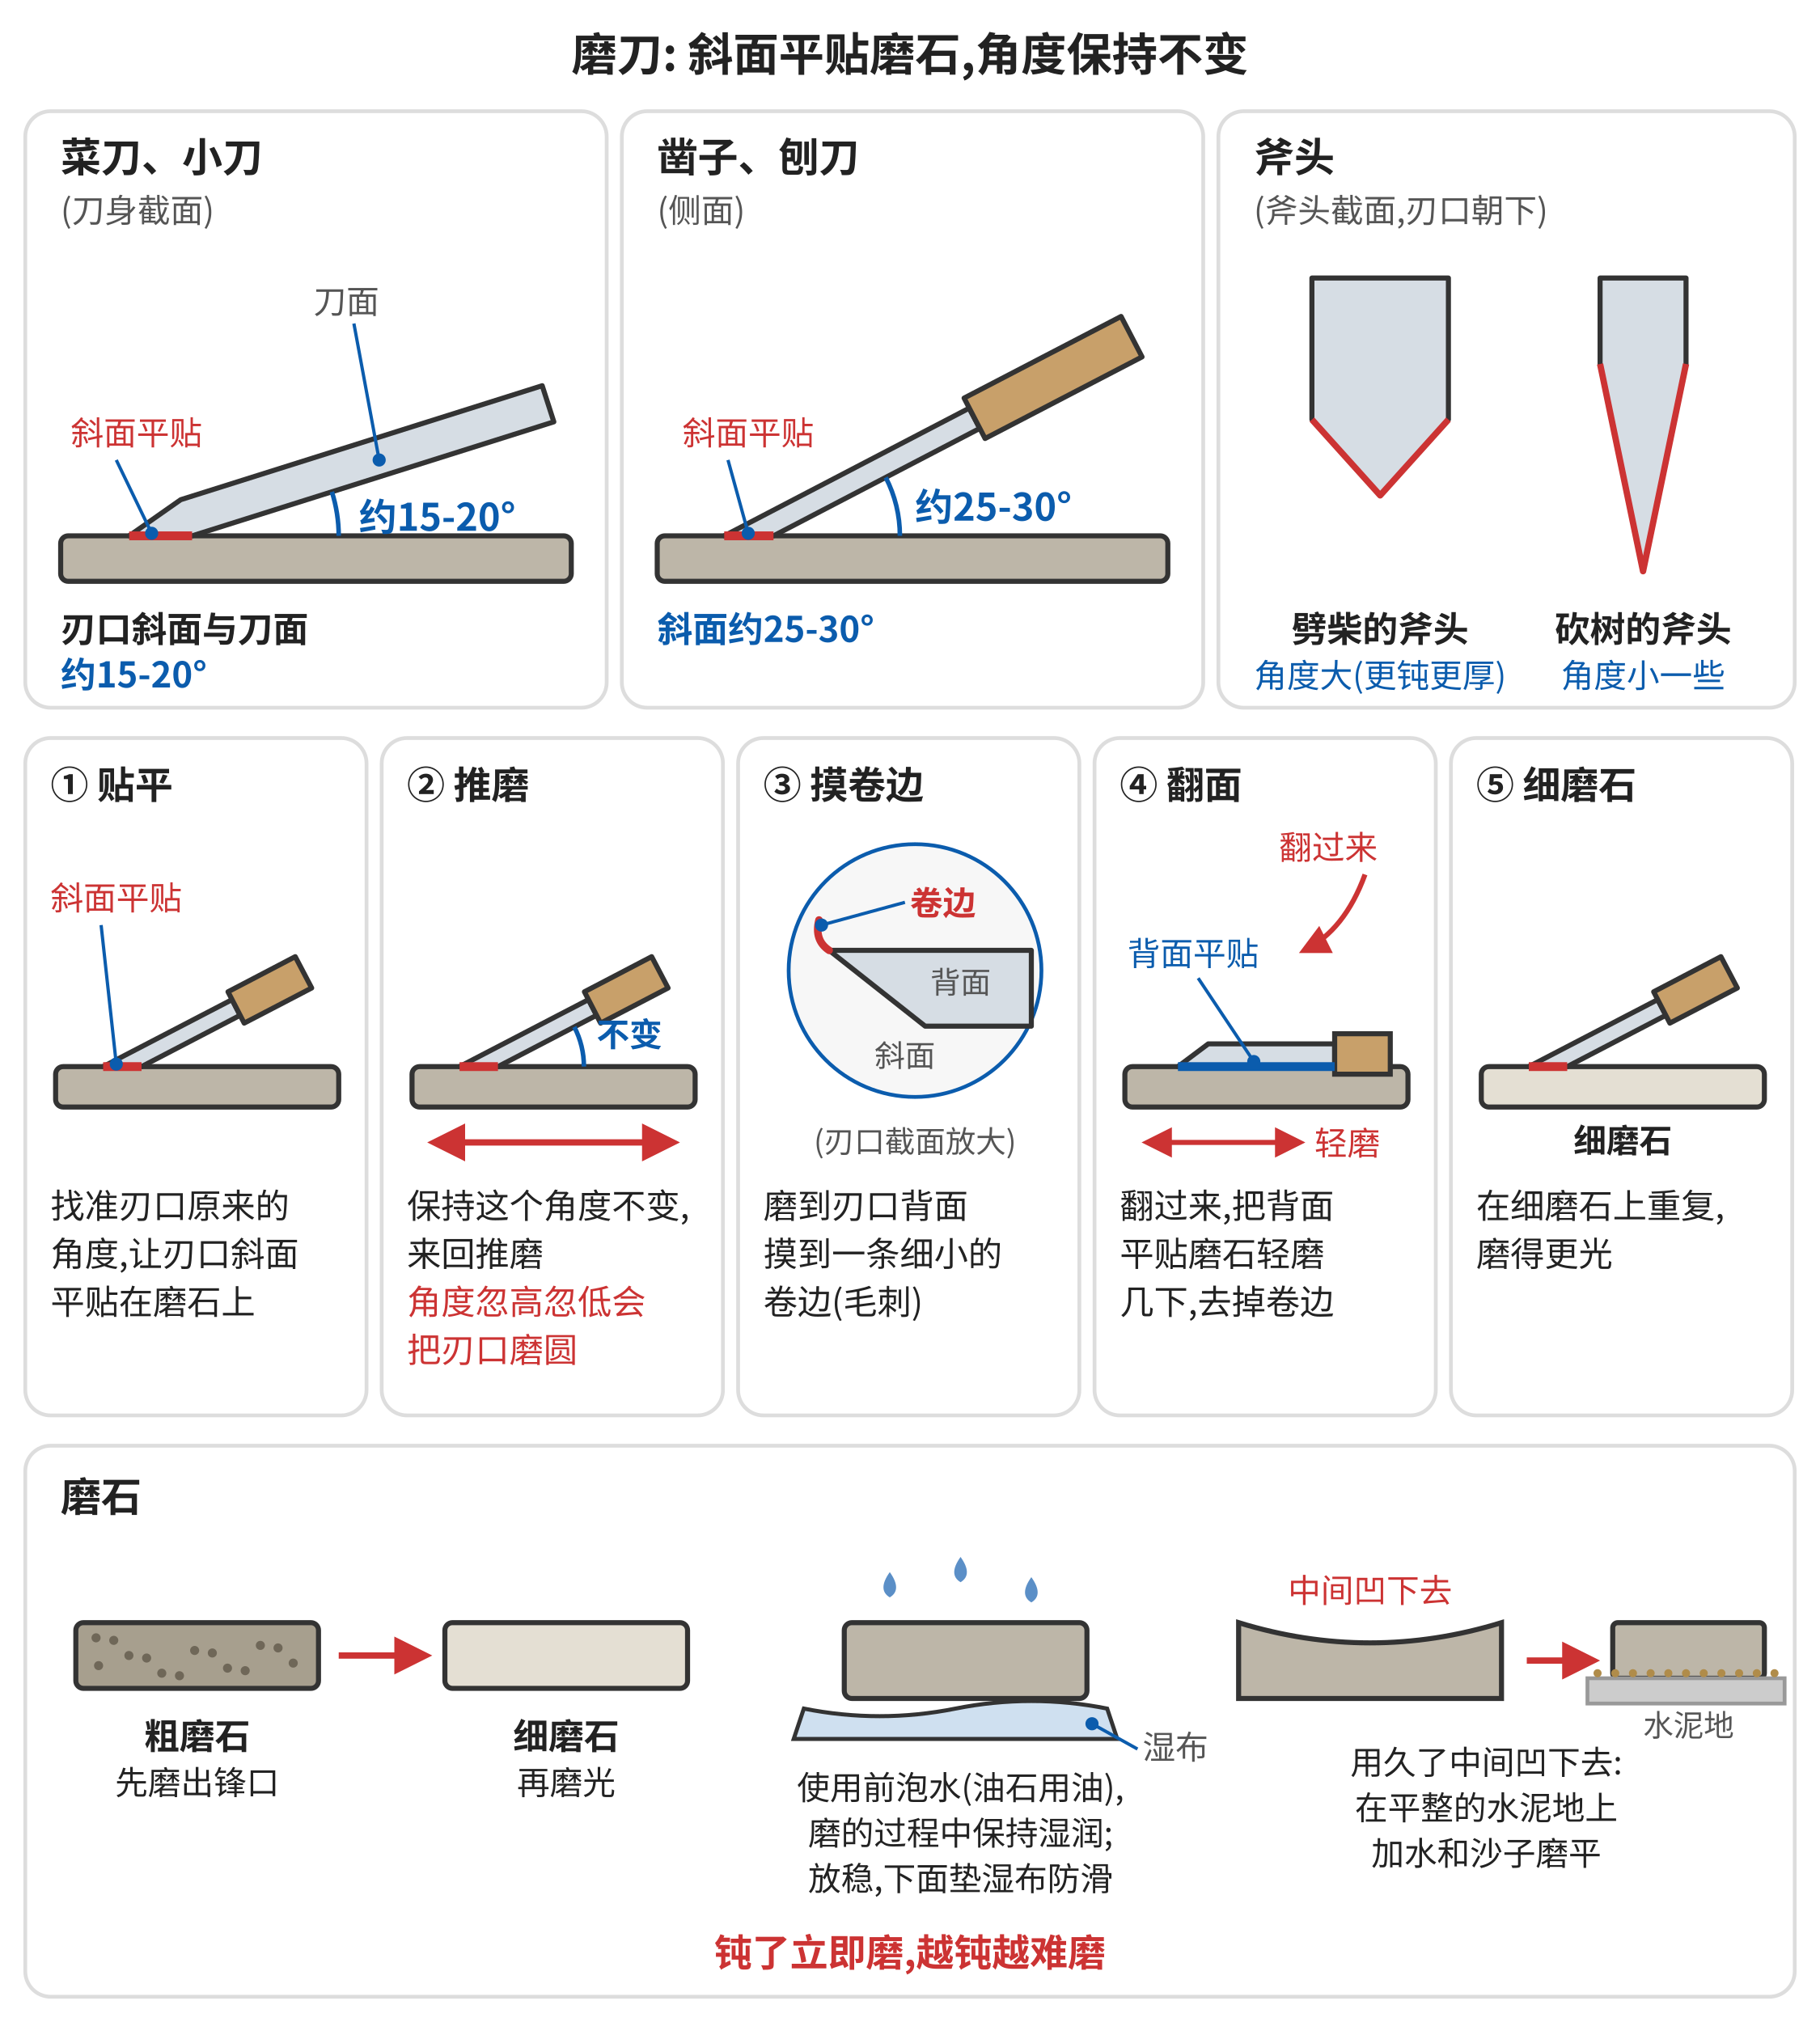
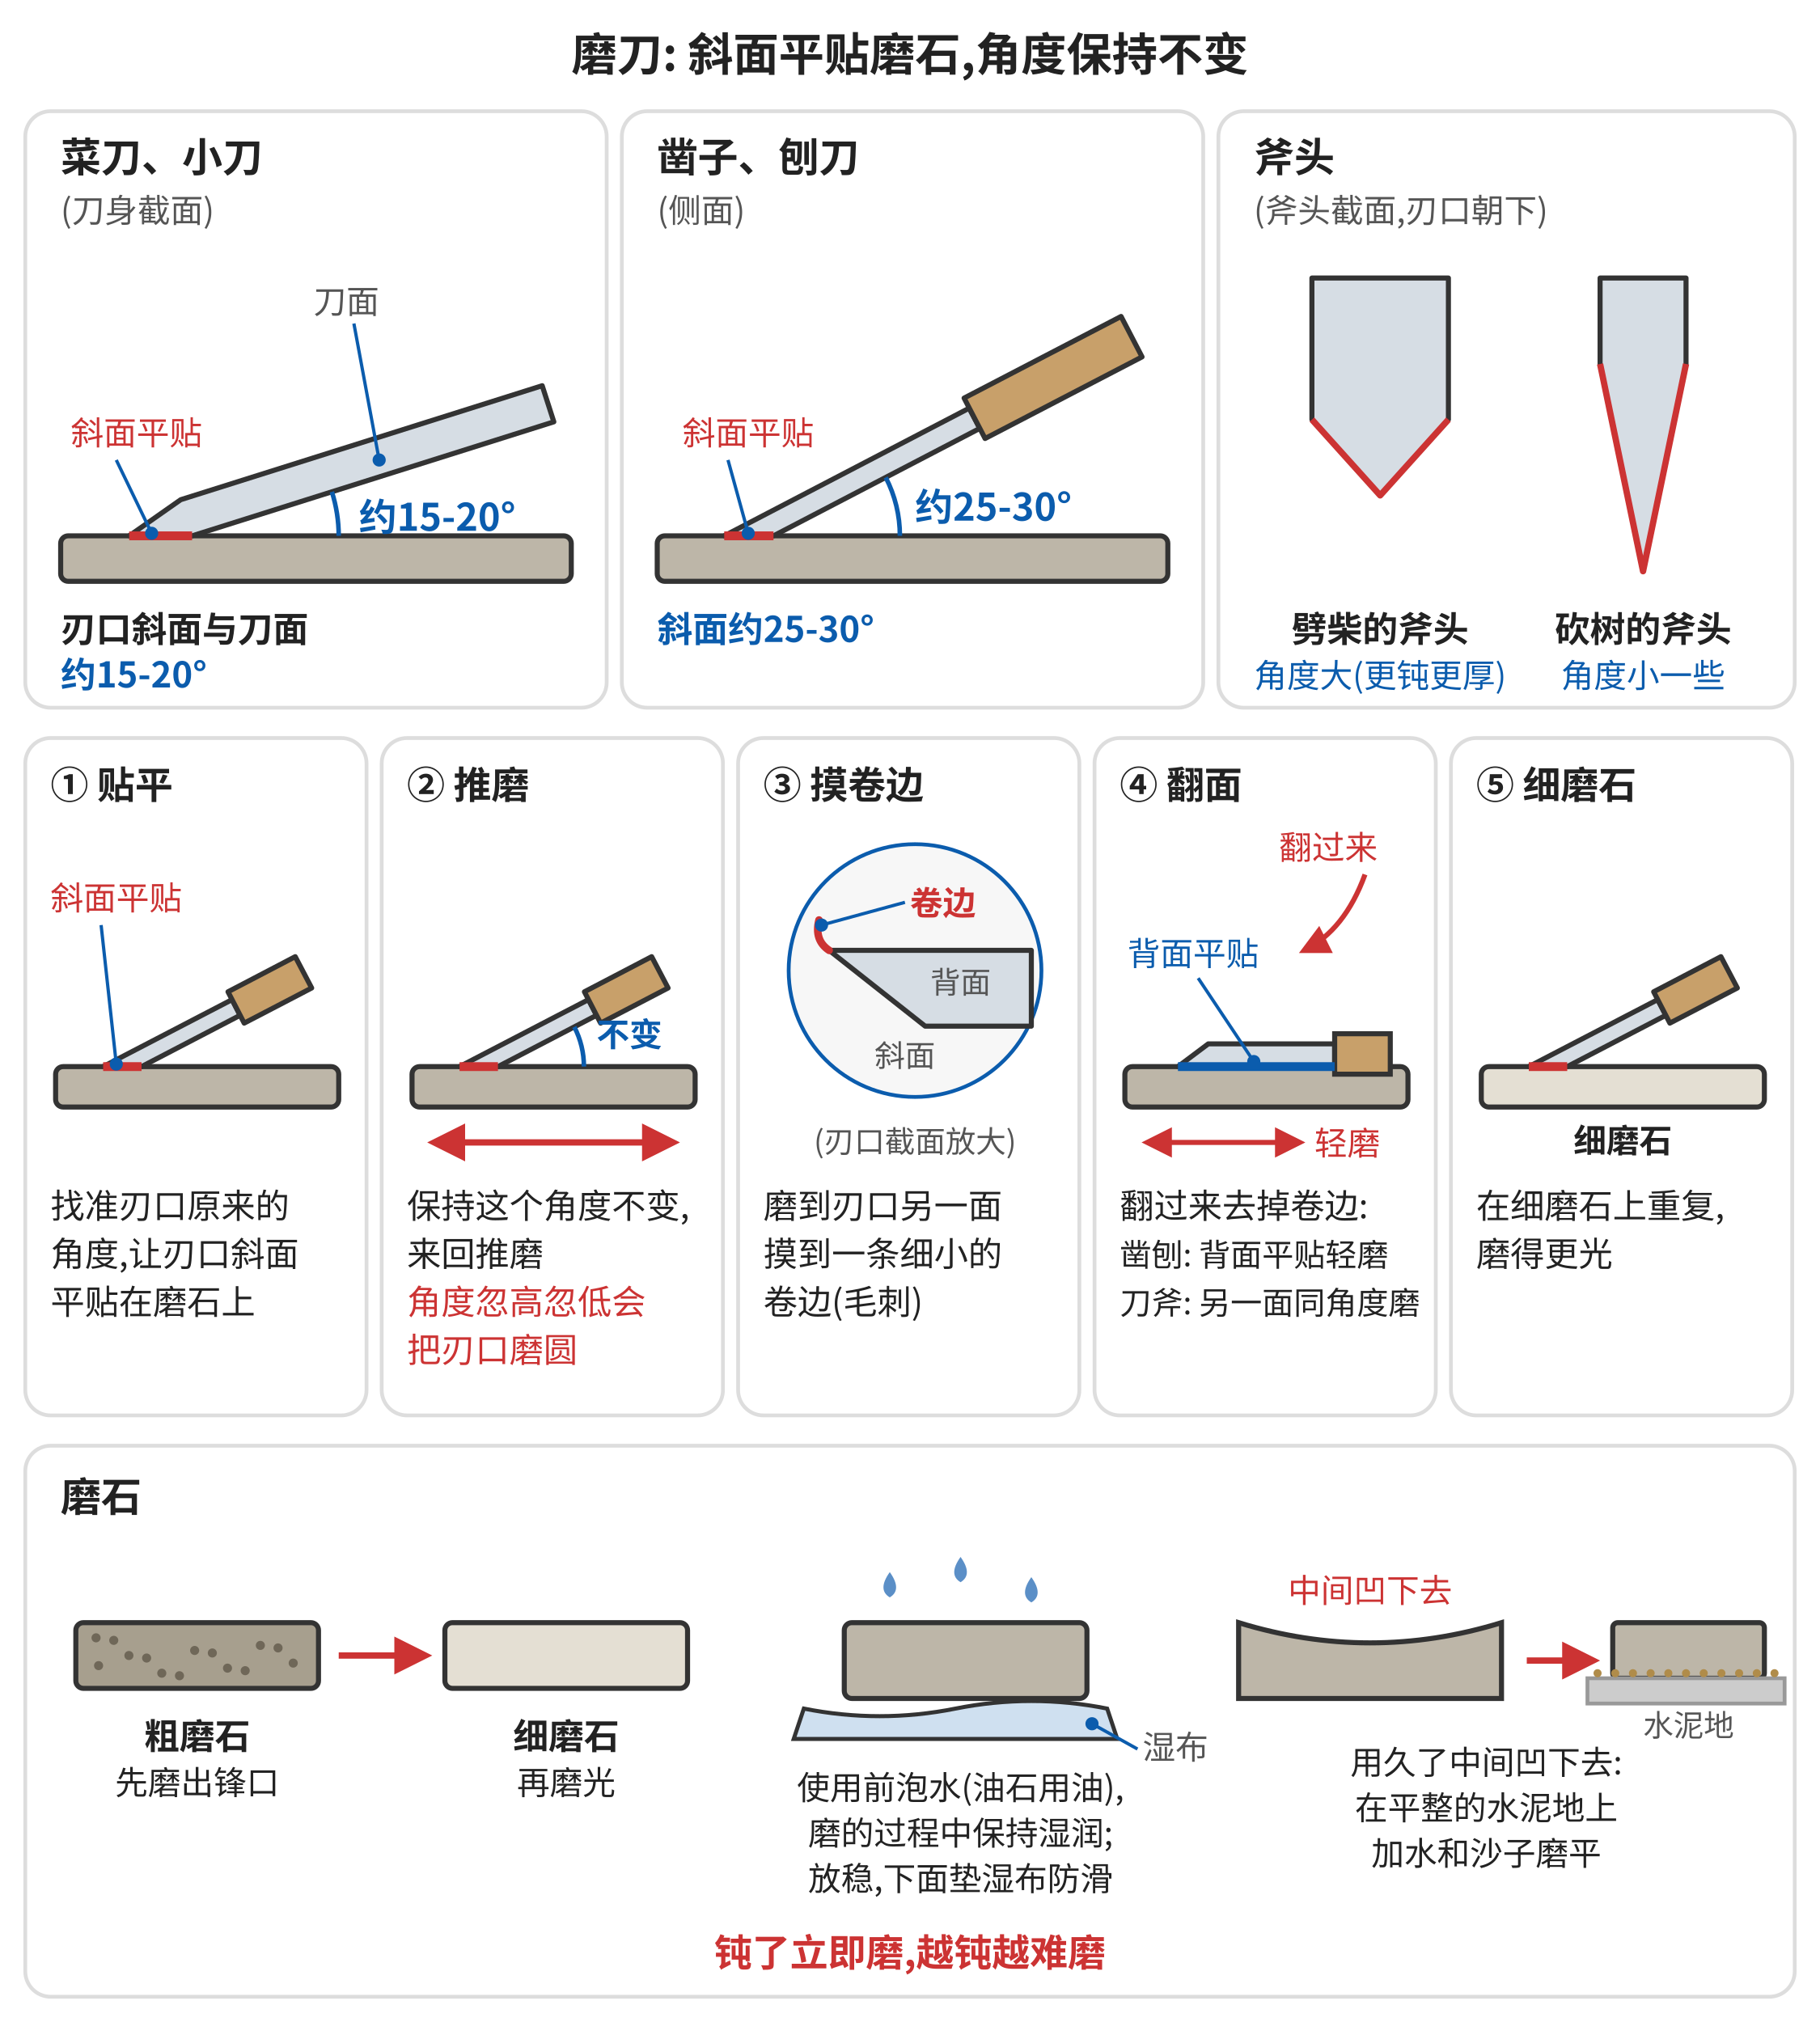
<svg xmlns="http://www.w3.org/2000/svg" viewBox="0 0 720 800" width="720" height="800" role="img" aria-label="磨刀: 先用粗磨石磨出锋口,再用细磨石磨光;磨石使用前泡水(油石用油),磨的过程中保持湿润,下面垫湿布防滑。找准刃口原来的角度,让刃口斜面平贴在磨石上,保持这个角度不变来回推磨(角度忽高忽低会把刃口磨圆);磨到刃口背面摸到一条细小的卷边(毛刺),翻过来把背面平贴磨石轻磨几下去掉卷边,再在细磨石上重复。常见角度(参考): 菜刀、小刀的刃口斜面与刀面约15-20°,凿子、刨刀斜面约25-30°,劈柴的斧头角度大一些(更钝更厚),砍树的斧头角度小一些。磨石用久了中间凹下去,在平整的水泥地上加水和沙子磨平" font-family="'Noto Sans CJK SC','PingFang SC','Microsoft YaHei',sans-serif">
  <rect width="100%" height="100%" fill="#fff" />
  <defs>
    <marker id="arR" viewBox="0 0 10 10" refX="8" refY="5" markerWidth="6" markerHeight="6" orient="auto">
      <path d="M0 0 L10 5 L0 10 Z" fill="#c33" />
    </marker>
    <marker id="arR0" viewBox="0 0 10 10" refX="2" refY="5" markerWidth="6" markerHeight="6" orient="auto">
      <path d="M10 0 L0 5 L10 10 Z" fill="#c33" />
    </marker>
    <marker id="arB" viewBox="0 0 10 10" refX="8" refY="5" markerWidth="6" markerHeight="6" orient="auto">
      <path d="M0 0 L10 5 L0 10 Z" fill="#0b5cad" />
    </marker>
  </defs>
  <g fill="#222">
    <text x="360" y="28" font-size="18" text-anchor="middle" font-weight="bold">磨刀: 斜面平贴磨石,角度保持不变</text>
    <rect x="10" y="44" width="230" height="236" rx="10" fill="none" stroke="#ddd" stroke-width="1.5" />
    <rect x="246" y="44" width="230" height="236" rx="10" fill="none" stroke="#ddd" stroke-width="1.5" />
    <rect x="482" y="44" width="228" height="236" rx="10" fill="none" stroke="#ddd" stroke-width="1.5" />
    <text x="24" y="68" font-size="16" font-weight="bold">菜刀、小刀</text>
    <text x="260" y="68" font-size="16" font-weight="bold">凿子、刨刀</text>
    <text x="496" y="68" font-size="16" font-weight="bold">斧头</text>
    <text x="24" y="88" font-size="13" fill="#555">(刀身截面)</text>
    <text x="260" y="88" font-size="13" fill="#555">(侧面)</text>
    <text x="496" y="88" font-size="13" fill="#555">(斧头截面,刃口朝下)</text>
    <rect x="24" y="212" width="202" height="18" rx="3" fill="#bdb6a8" stroke="#333" stroke-width="2" />
    <polygon points="51.1,212 76,212 219.1,166.9 214.5,152.6 71.5,197.7" fill="#d6dde4" stroke="#333" stroke-width="2" stroke-linejoin="round" />
    <path d="M51.1 212 H76" stroke="#c33" stroke-width="3.5" />
    <path d="M134 212 A58 58 0 0 0 131.3 194.6" fill="none" stroke="#0b5cad" stroke-width="1.8" />
    <text x="142" y="210" font-size="15" fill="#0b5cad" font-weight="bold">约15-20°</text>
    <text x="24" y="254" font-size="14" font-weight="bold">刃口斜面与刀面</text>
    <text x="24" y="272" font-size="14" font-weight="bold" fill="#0b5cad">约15-20°</text>
    <text x="124" y="124" font-size="13" fill="#555">刀面</text>
    <line x1="140" y1="128" x2="150" y2="182" stroke="#0b5cad" stroke-width="1.3" />
    <circle cx="150" cy="182" r="2.6" fill="#0b5cad" />
    <text x="28" y="176" font-size="13" fill="#c33">斜面平贴</text>
    <line x1="46" y1="182" x2="60" y2="211" stroke="#0b5cad" stroke-width="1.3" />
    <circle cx="60" cy="211" r="2.6" fill="#0b5cad" />
    <rect x="260" y="212" width="202" height="18" rx="3" fill="#bdb6a8" stroke="#333" stroke-width="2" />
    <polygon points="286.5,212 306,212 387.6,169.5 383.4,161.5" fill="#d6dde4" stroke="#333" stroke-width="2" stroke-linejoin="round" />
    <polygon points="389.7,173.5 381.4,157.5 443.5,125.2 451.8,141.2" fill="#c8a06a" stroke="#333" stroke-width="2" stroke-linejoin="round" />
    <path d="M286.5 212 H306" stroke="#c33" stroke-width="3.5" />
    <path d="M356 212 A50 50 0 0 0 350.4 188.9" fill="none" stroke="#0b5cad" stroke-width="1.8" />
    <text x="362" y="206" font-size="15" fill="#0b5cad" font-weight="bold">约25-30°</text>
    <text x="260" y="254" font-size="14" font-weight="bold" fill="#0b5cad">斜面约25-30°</text>
    <text x="270" y="176" font-size="13" fill="#c33">斜面平贴</text>
    <line x1="288" y1="182" x2="296" y2="211" stroke="#0b5cad" stroke-width="1.3" />
    <circle cx="296" cy="211" r="2.6" fill="#0b5cad" />
    <polygon points="519,110 573,110 573,166 546,196 519,166" fill="#d6dde4" stroke="#333" stroke-width="2" stroke-linejoin="round" />
    <path d="M519 166 L546 196 L573 166" fill="none" stroke="#c33" stroke-width="2.5" stroke-linejoin="round" />
    <polygon points="633,110 667,110 667,144 650,226 633,144" fill="#d6dde4" stroke="#333" stroke-width="2" stroke-linejoin="round" />
    <path d="M633 144 L650 226 L667 144" fill="none" stroke="#c33" stroke-width="2.5" stroke-linejoin="round" />
    <text x="546" y="254" font-size="14" font-weight="bold" text-anchor="middle">劈柴的斧头</text>
    <text x="546" y="272" font-size="13" text-anchor="middle" fill="#0b5cad">角度大(更钝更厚)</text>
    <text x="650" y="254" font-size="14" font-weight="bold" text-anchor="middle">砍树的斧头</text>
    <text x="650" y="272" font-size="13" text-anchor="middle" fill="#0b5cad">角度小一些</text>
    <rect x="10" y="292" width="135" height="268" rx="10" fill="none" stroke="#ddd" stroke-width="1.5" />
    <rect x="151" y="292" width="135" height="268" rx="10" fill="none" stroke="#ddd" stroke-width="1.5" />
    <rect x="292" y="292" width="135" height="268" rx="10" fill="none" stroke="#ddd" stroke-width="1.5" />
    <rect x="433" y="292" width="135" height="268" rx="10" fill="none" stroke="#ddd" stroke-width="1.5" />
    <rect x="574" y="292" width="135" height="268" rx="10" fill="none" stroke="#ddd" stroke-width="1.5" />
    <text x="20" y="316" font-size="15" font-weight="bold">① 贴平</text>
    <text x="161" y="316" font-size="15" font-weight="bold">② 推磨</text>
    <text x="302" y="316" font-size="15" font-weight="bold">③ 摸卷边</text>
    <text x="443" y="316" font-size="15" font-weight="bold">④ 翻面</text>
    <text x="584" y="316" font-size="15" font-weight="bold">⑤ 细磨石</text>
    <text x="20" y="482" font-size="13.5">找准刃口原来的</text>
    <text x="20" y="501" font-size="13.5">角度,让刃口斜面</text>
    <text x="20" y="520" font-size="13.5">平贴在磨石上</text>
    <text x="161" y="482" font-size="13.5">保持这个角度不变,</text>
    <text x="161" y="501" font-size="13.5">来回推磨</text>
    <text x="161" y="520" font-size="13.5">
      <tspan fill="#c33">角度忽高忽低会</tspan>
    </text>
    <text x="161" y="539" font-size="13.5">
      <tspan fill="#c33">把刃口磨圆</tspan>
    </text>
-     <text x="302" y="482" font-size="13.5">磨到刃口背面</text>
+     <text x="302" y="482" font-size="13.5">磨到刃口另一面</text>
    <text x="302" y="501" font-size="13.5">摸到一条细小的</text>
    <text x="302" y="520" font-size="13.5">卷边(毛刺)</text>
-     <text x="443" y="482" font-size="13.5">翻过来,把背面</text>
-     <text x="443" y="501" font-size="13.5">平贴磨石轻磨</text>
-     <text x="443" y="520" font-size="13.5">几下,去掉卷边</text>
+     <text x="443" y="482" font-size="13.5">翻过来去掉卷边:</text>
+     <text x="443" y="501" font-size="12.5">凿刨: 背面平贴轻磨</text>
+     <text x="443" y="520" font-size="12.5">刀斧: 另一面同角度磨</text>
    <text x="584" y="482" font-size="13.5">在细磨石上重复,</text>
    <text x="584" y="501" font-size="13.5">磨得更光</text>
    <rect x="22" y="422" width="112" height="16" rx="3" fill="#bdb6a8" stroke="#333" stroke-width="2" />
    <polygon points="40.8,422 56,422 95,401.7 91.8,395.5" fill="#d6dde4" stroke="#333" stroke-width="2" stroke-linejoin="round" />
    <polygon points="96.6,404.8 90.2,392.4 116.8,378.5 123.3,390.9" fill="#c8a06a" stroke="#333" stroke-width="2" stroke-linejoin="round" />
    <path d="M40.8 422 H56" stroke="#c33" stroke-width="3.5" />
    <text x="20" y="360" font-size="13" fill="#c33">斜面平贴</text>
    <line x1="40" y1="366" x2="46" y2="421" stroke="#0b5cad" stroke-width="1.3" />
    <circle cx="46" cy="421" r="2.6" fill="#0b5cad" />
    <rect x="163" y="422" width="112" height="16" rx="3" fill="#bdb6a8" stroke="#333" stroke-width="2" />
    <polygon points="181.8,422 197,422 236,401.7 232.8,395.5" fill="#d6dde4" stroke="#333" stroke-width="2" stroke-linejoin="round" />
    <polygon points="237.6,404.8 231.2,392.4 257.8,378.5 264.3,390.9" fill="#c8a06a" stroke="#333" stroke-width="2" stroke-linejoin="round" />
    <path d="M181.8 422 H197" stroke="#c33" stroke-width="3.5" />
    <path d="M231 422 A34 34 0 0 0 227.2 406.3" fill="none" stroke="#0b5cad" stroke-width="1.8" />
    <text x="236" y="414" font-size="13" fill="#0b5cad" font-weight="bold">不变</text>
    <path d="M172 452 H266" stroke="#c33" stroke-width="2.5" marker-start="url(#arR0)" marker-end="url(#arR)" />
    <circle cx="362" cy="384" r="50" fill="#f7f7f7" stroke="#0b5cad" stroke-width="1.5" />
    <polygon points="328,376 408,376 408,406 366,406" fill="#d6dde4" stroke="#333" stroke-width="2" stroke-linejoin="round" />
    <path d="M328 376 q-6 -4 -4 -12" fill="none" stroke="#c33" stroke-width="3" stroke-linecap="round" />
    <text x="360" y="362" font-size="13" fill="#c33" font-weight="bold">卷边</text>
    <line x1="358" y1="357" x2="325" y2="366" stroke="#0b5cad" stroke-width="1.3" />
    <circle cx="325" cy="366" r="2.6" fill="#0b5cad" />
    <text x="368" y="393" font-size="12" fill="#555">背面</text>
    <text x="346" y="422" font-size="12" fill="#555">斜面</text>
    <text x="362" y="456" font-size="12" fill="#555" text-anchor="middle">(刃口截面放大)</text>
    <rect x="445" y="422" width="112" height="16" rx="3" fill="#bdb6a8" stroke="#333" stroke-width="2" />
    <polygon points="466,422 528,422 528,413 478,413" fill="#d6dde4" stroke="#333" stroke-width="2" stroke-linejoin="round" />
    <rect x="528" y="409" width="22" height="16" fill="#c8a06a" stroke="#333" stroke-width="2" />
    <path d="M466 422 H528" stroke="#0b5cad" stroke-width="3.5" />
    <text x="446" y="382" font-size="13" fill="#0b5cad">背面平贴</text>
    <line x1="474" y1="387" x2="496" y2="420" stroke="#0b5cad" stroke-width="1.3" />
    <circle cx="496" cy="420" r="2.6" fill="#0b5cad" />
    <path d="M540 346 q-8 22 -24 30" fill="none" stroke="#c33" stroke-width="2" marker-end="url(#arR)" />
    <text x="506" y="340" font-size="13" fill="#c33">翻过来</text>
    <path d="M454 452 H514" stroke="#c33" stroke-width="2" marker-start="url(#arR0)" marker-end="url(#arR)" />
    <text x="520" y="457" font-size="13" fill="#c33">轻磨</text>
    <rect x="586" y="422" width="112" height="16" rx="3" fill="#e4dfd3" stroke="#333" stroke-width="2" />
    <polygon points="604.8,422 620,422 659,401.7 655.8,395.5" fill="#d6dde4" stroke="#333" stroke-width="2" stroke-linejoin="round" />
    <polygon points="660.6,404.8 654.2,392.4 680.8,378.5 687.3,390.9" fill="#c8a06a" stroke="#333" stroke-width="2" stroke-linejoin="round" />
    <path d="M604.8 422 H620" stroke="#c33" stroke-width="3.5" />
    <text x="642" y="456" font-size="13" font-weight="bold" text-anchor="middle">细磨石</text>
    <rect x="10" y="572" width="700" height="218" rx="10" fill="none" stroke="#ddd" stroke-width="1.5" />
    <text x="24" y="598" font-size="16" font-weight="bold">磨石</text>
    <rect x="30" y="642" width="96" height="26" rx="3" fill="#a79f8e" stroke="#333" stroke-width="2" />
    <g fill="#6f6758">
      <circle cx="38" cy="648" r="1.8" />
      <circle cx="51" cy="655" r="1.8" />
      <circle cx="64" cy="662" r="1.8" />
      <circle cx="77" cy="653" r="1.8" />
      <circle cx="90" cy="660" r="1.8" />
      <circle cx="103" cy="651" r="1.8" />
      <circle cx="116" cy="658" r="1.8" />
      <circle cx="45" cy="649" r="1.8" />
      <circle cx="58" cy="656" r="1.8" />
      <circle cx="71" cy="663" r="1.8" />
      <circle cx="84" cy="654" r="1.8" />
      <circle cx="97" cy="661" r="1.8" />
      <circle cx="110" cy="652" r="1.8" />
      <circle cx="39" cy="659" r="1.8" />
    </g>
    <path d="M134 655 H168" stroke="#c33" stroke-width="2.5" marker-end="url(#arR)" />
    <rect x="176" y="642" width="96" height="26" rx="3" fill="#e4dfd3" stroke="#333" stroke-width="2" />
    <text x="78" y="692" font-size="14" font-weight="bold" text-anchor="middle">粗磨石</text>
    <text x="78" y="710" font-size="13" text-anchor="middle">先磨出锋口</text>
    <text x="224" y="692" font-size="14" font-weight="bold" text-anchor="middle">细磨石</text>
    <text x="224" y="710" font-size="13" text-anchor="middle">再磨光</text>
    <path d="M318 676 q30 6 60 0 t60 0 l4 12 h-128 z" fill="#cfe0f0" stroke="#333" stroke-width="1.6" />
    <rect x="334" y="642" width="96" height="30" rx="3" fill="#bdb6a8" stroke="#333" stroke-width="2" />
    <path d="M352 622 q-5 7 0 10 q5 -3 0 -10 z" fill="#5b8fc7" />
    <path d="M380 616 q-5 7 0 10 q5 -3 0 -10 z" fill="#5b8fc7" />
    <path d="M408 624 q-5 7 0 10 q5 -3 0 -10 z" fill="#5b8fc7" />
    <text x="380" y="712" font-size="13" text-anchor="middle">使用前泡水(油石用油),</text>
    <text x="380" y="730" font-size="13" text-anchor="middle">磨的过程中保持湿润;</text>
    <text x="380" y="748" font-size="13" text-anchor="middle">放稳,下面垫湿布防滑</text>
    <text x="452" y="696" font-size="13" fill="#555">湿布</text>
    <line x1="450" y1="692" x2="432" y2="682" stroke="#0b5cad" stroke-width="1.3" />
    <circle cx="432" cy="682" r="2.6" fill="#0b5cad" />
    <path d="M490 642 Q542 658 594 642 V672 H490 Z" fill="#bdb6a8" stroke="#333" stroke-width="2" />
    <text x="542" y="634" font-size="13" fill="#c33" text-anchor="middle">中间凹下去</text>
    <path d="M604 657 H630" stroke="#c33" stroke-width="2.5" marker-end="url(#arR)" />
    <rect x="638" y="642" width="60" height="22" rx="2" fill="#bdb6a8" stroke="#333" stroke-width="2" />
    <rect x="628" y="664" width="78" height="10" fill="#ccc" stroke="#999" stroke-width="1.5" />
    <g fill="#b08c4a">
      <circle cx="632" cy="662" r="1.6" />
      <circle cx="639" cy="662" r="1.6" />
      <circle cx="646" cy="662" r="1.6" />
      <circle cx="653" cy="662" r="1.6" />
      <circle cx="660" cy="662" r="1.6" />
      <circle cx="667" cy="662" r="1.6" />
      <circle cx="674" cy="662" r="1.6" />
      <circle cx="681" cy="662" r="1.6" />
      <circle cx="688" cy="662" r="1.6" />
      <circle cx="695" cy="662" r="1.6" />
      <circle cx="702" cy="662" r="1.6" />
    </g>
    <text x="588" y="702" font-size="13" text-anchor="middle">用久了中间凹下去:</text>
    <text x="588" y="720" font-size="13" text-anchor="middle">在平整的水泥地上</text>
    <text x="588" y="738" font-size="13" text-anchor="middle">加水和沙子磨平</text>
    <text x="668" y="687" font-size="12" fill="#555" text-anchor="middle">水泥地</text>
    <text x="360" y="778" font-size="15" text-anchor="middle" font-weight="bold" fill="#c33">钝了立即磨,越钝越难磨</text>
  </g>
</svg>
